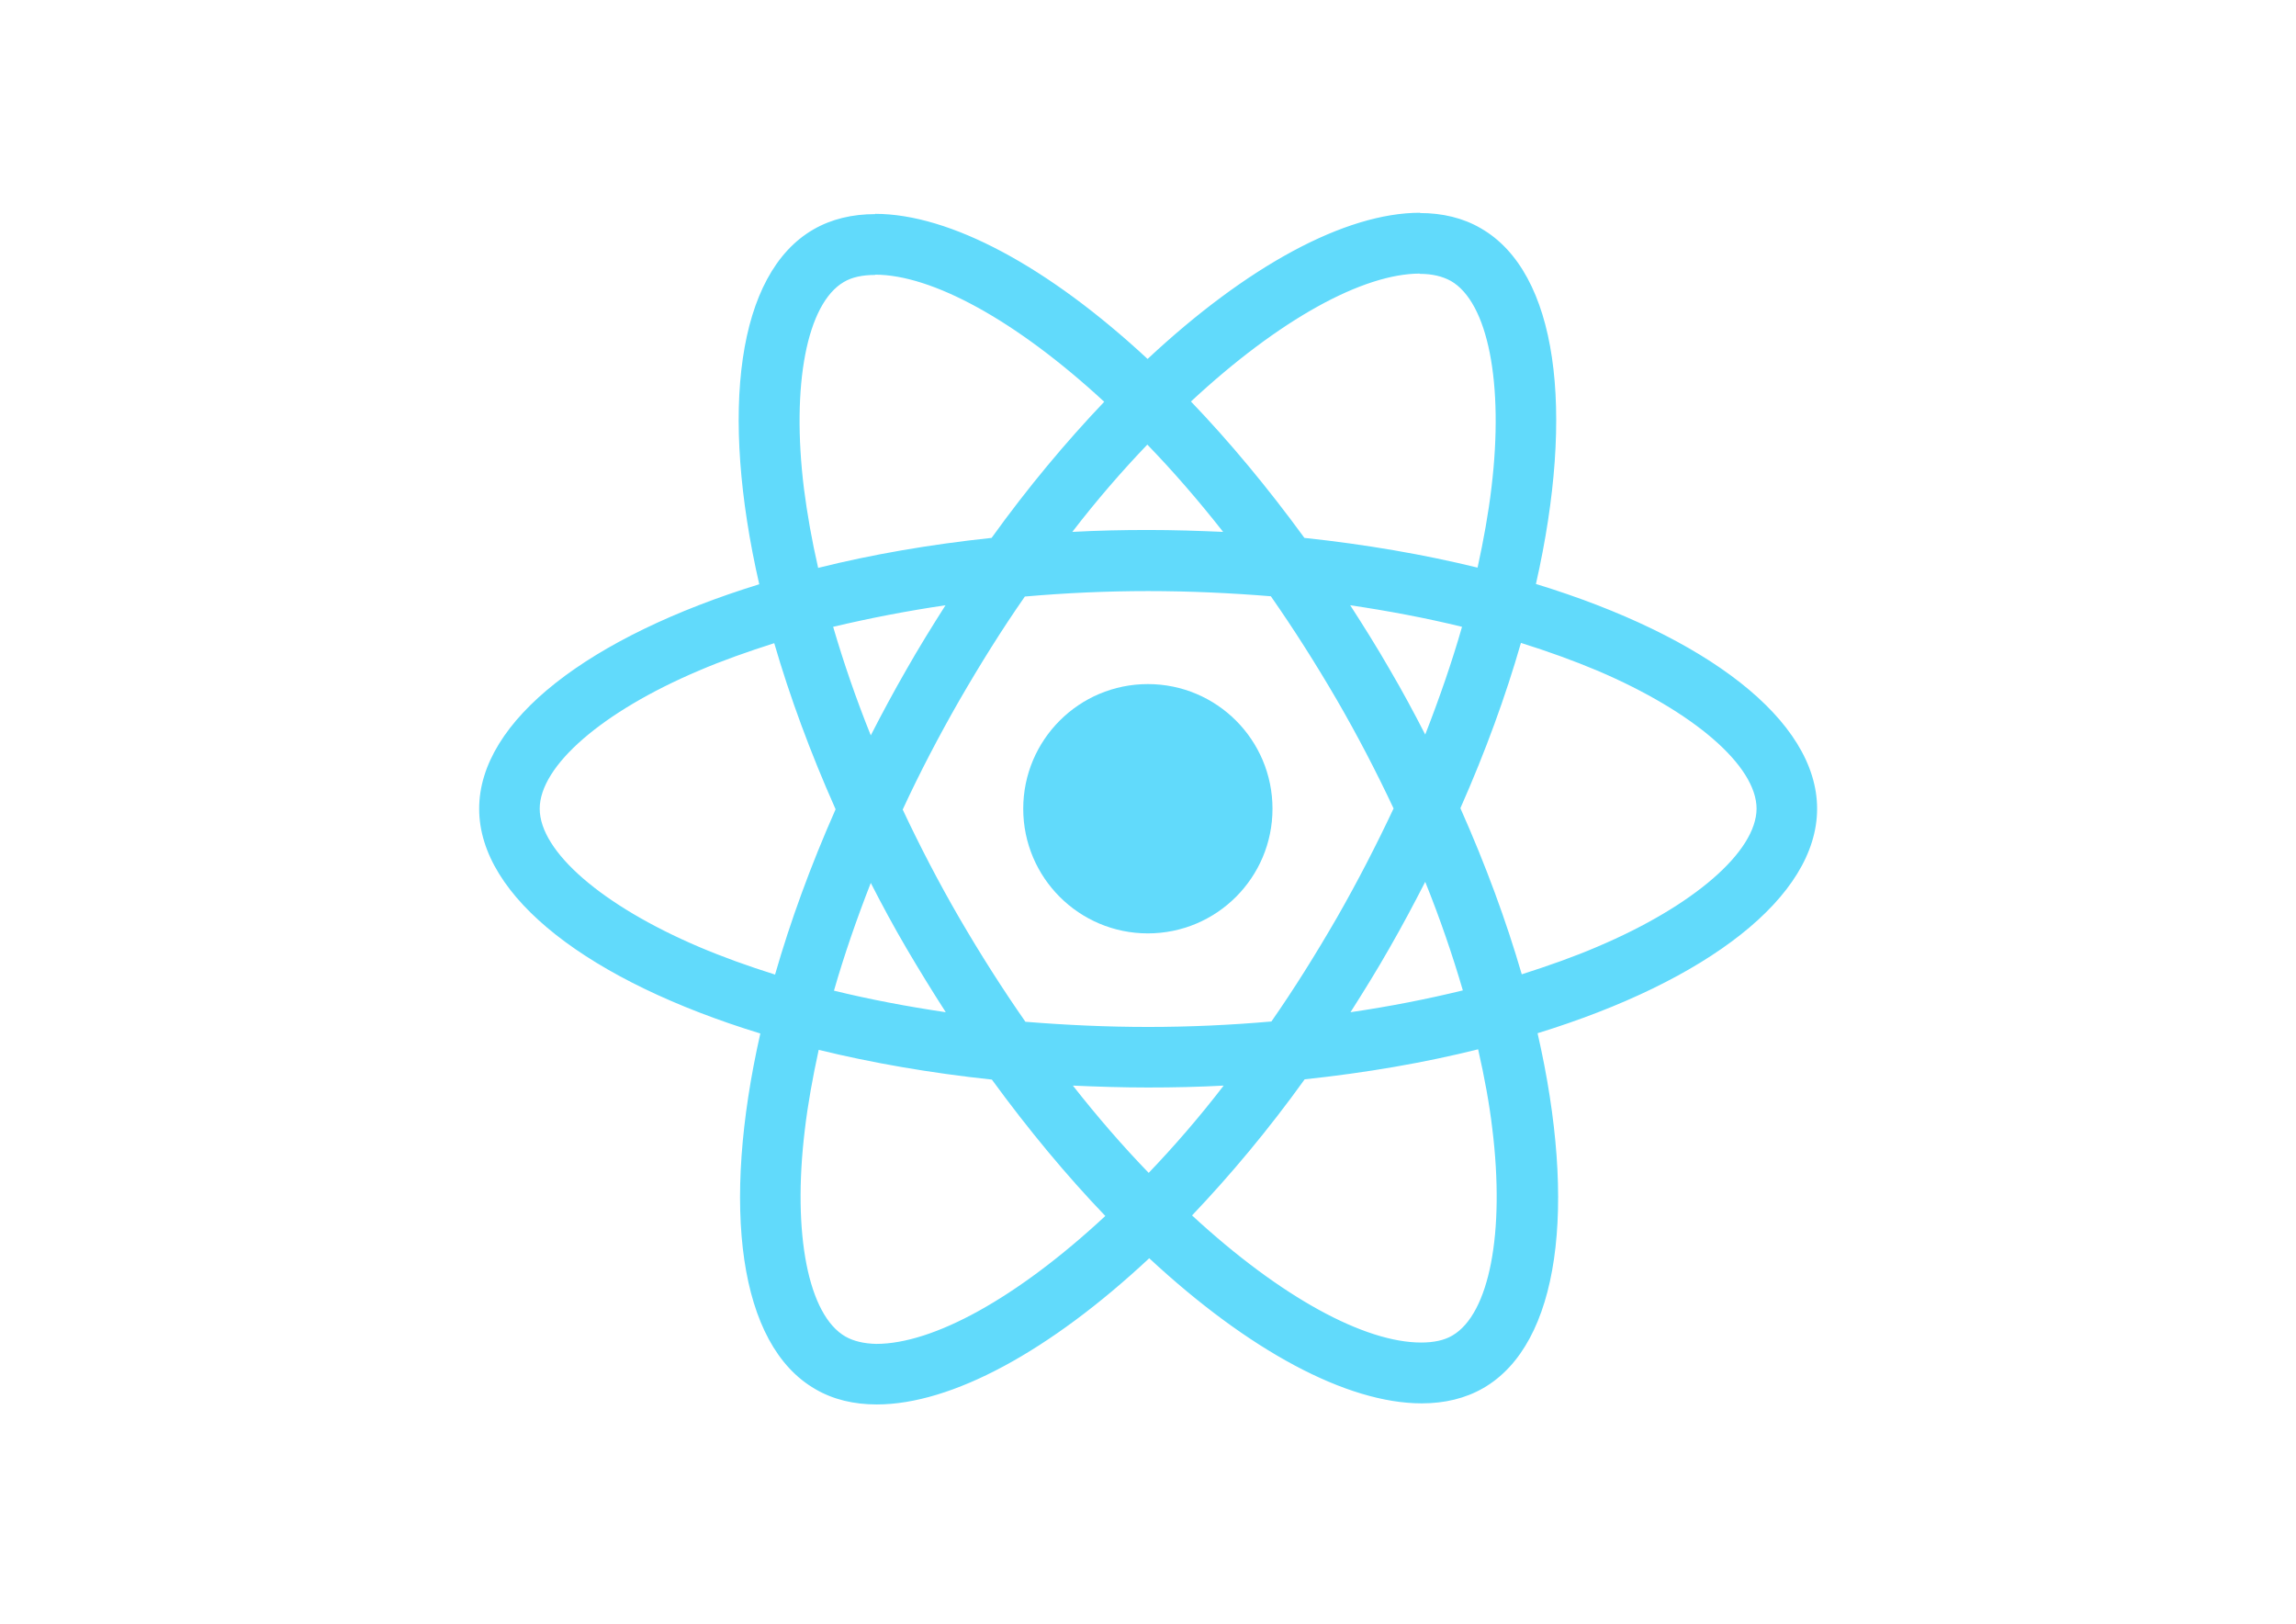
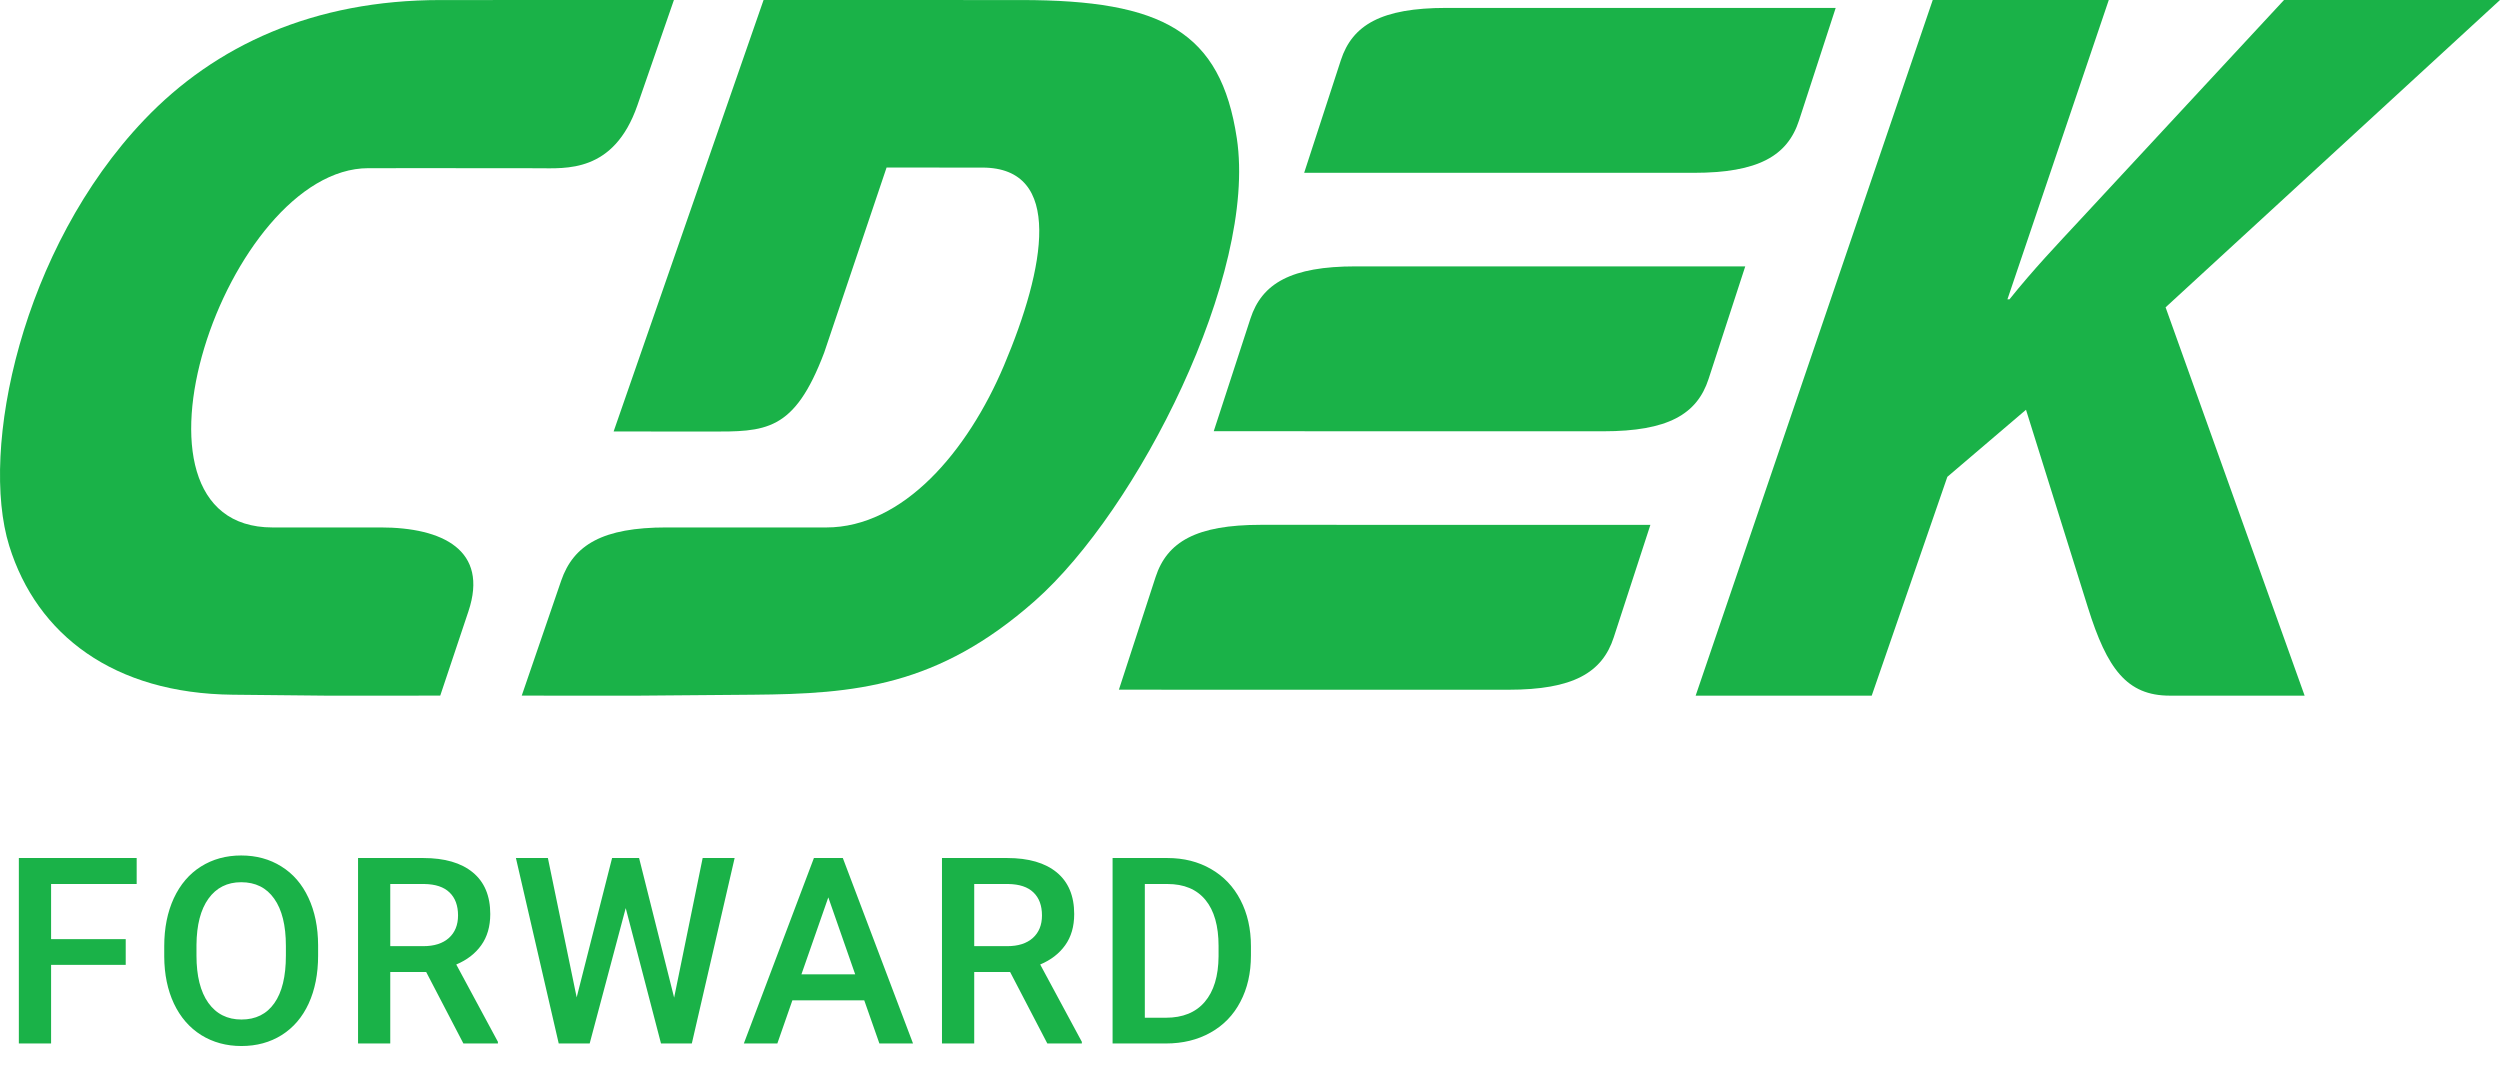
- <svg xmlns="http://www.w3.org/2000/svg" viewBox="0 0 841.9 595.3">
-   <g fill="#61DAFB">
-     <path d="M666.3 296.5c0-32.5-40.7-63.3-103.1-82.4 14.4-63.6 8-114.2-20.2-130.4-6.5-3.8-14.1-5.6-22.4-5.6v22.3c4.6 0 8.3.9 11.4 2.6 13.6 7.8 19.5 37.5 14.9 75.7-1.1 9.4-2.9 19.3-5.1 29.4-19.6-4.8-41-8.5-63.5-10.9-13.5-18.5-27.5-35.3-41.6-50 32.6-30.3 63.2-46.9 84-46.9V78c-27.5 0-63.5 19.6-99.9 53.6-36.4-33.8-72.4-53.2-99.9-53.2v22.3c20.7 0 51.4 16.5 84 46.6-14 14.7-28 31.4-41.3 49.9-22.6 2.4-44 6.1-63.6 11-2.3-10-4-19.7-5.2-29-4.7-38.2 1.1-67.9 14.6-75.8 3-1.8 6.9-2.6 11.5-2.6V78.5c-8.4 0-16 1.8-22.6 5.6-28.1 16.2-34.4 66.7-19.9 130.1-62.2 19.2-102.7 49.9-102.7 82.3 0 32.5 40.7 63.3 103.1 82.4-14.4 63.6-8 114.2 20.2 130.4 6.5 3.8 14.1 5.6 22.5 5.6 27.5 0 63.5-19.6 99.9-53.6 36.4 33.8 72.4 53.2 99.9 53.2 8.4 0 16-1.8 22.6-5.6 28.1-16.2 34.4-66.7 19.9-130.1 62-19.1 102.5-49.9 102.5-82.3zm-130.2-66.7c-3.7 12.9-8.3 26.2-13.5 39.5-4.1-8-8.4-16-13.1-24-4.6-8-9.5-15.8-14.4-23.4 14.2 2.1 27.9 4.7 41 7.9zm-45.8 106.5c-7.8 13.5-15.8 26.3-24.1 38.2-14.9 1.3-30 2-45.2 2-15.1 0-30.2-.7-45-1.9-8.3-11.9-16.4-24.6-24.2-38-7.6-13.1-14.5-26.4-20.8-39.8 6.2-13.4 13.2-26.8 20.7-39.9 7.8-13.5 15.8-26.3 24.1-38.2 14.9-1.3 30-2 45.2-2 15.1 0 30.2.7 45 1.9 8.3 11.9 16.4 24.6 24.2 38 7.6 13.1 14.5 26.4 20.8 39.8-6.3 13.4-13.2 26.8-20.7 39.9zm32.3-13c5.4 13.4 10 26.8 13.8 39.8-13.1 3.2-26.9 5.9-41.2 8 4.9-7.7 9.8-15.6 14.4-23.7 4.6-8 8.9-16.1 13-24.1zM421.2 430c-9.3-9.6-18.6-20.3-27.8-32 9 .4 18.2.7 27.5.7 9.4 0 18.7-.2 27.8-.7-9 11.7-18.3 22.4-27.5 32zm-74.4-58.9c-14.2-2.1-27.9-4.7-41-7.9 3.7-12.9 8.3-26.2 13.5-39.5 4.1 8 8.4 16 13.1 24 4.7 8 9.5 15.8 14.4 23.4zM420.7 163c9.3 9.6 18.6 20.3 27.8 32-9-.4-18.2-.7-27.5-.7-9.4 0-18.7.2-27.8.7 9-11.7 18.3-22.4 27.5-32zm-74 58.9c-4.9 7.7-9.8 15.6-14.4 23.7-4.6 8-8.9 16-13 24-5.4-13.4-10-26.8-13.8-39.8 13.1-3.1 26.9-5.8 41.2-7.9zm-90.5 125.2c-35.4-15.1-58.3-34.9-58.3-50.6 0-15.7 22.9-35.6 58.3-50.6 8.6-3.7 18-7 27.7-10.1 5.7 19.6 13.2 40 22.5 60.9-9.2 20.8-16.6 41.1-22.2 60.6-9.9-3.1-19.3-6.5-28-10.2zM310 490c-13.6-7.8-19.5-37.5-14.9-75.7 1.1-9.4 2.9-19.3 5.1-29.4 19.6 4.8 41 8.5 63.5 10.9 13.5 18.5 27.5 35.3 41.6 50-32.6 30.3-63.2 46.9-84 46.9-4.5-.1-8.3-1-11.3-2.7zm237.2-76.2c4.7 38.2-1.1 67.9-14.6 75.8-3 1.8-6.9 2.6-11.5 2.6-20.7 0-51.4-16.5-84-46.6 14-14.7 28-31.4 41.3-49.9 22.6-2.4 44-6.1 63.6-11 2.3 10.1 4.1 19.8 5.2 29.1zm38.5-66.7c-8.6 3.7-18 7-27.7 10.1-5.7-19.6-13.2-40-22.5-60.9 9.2-20.8 16.6-41.1 22.2-60.6 9.9 3.1 19.3 6.5 28.1 10.2 35.4 15.1 58.3 34.9 58.3 50.6-.1 15.7-23 35.6-58.4 50.6zM320.8 78.4z" />
-     <circle cx="420.9" cy="296.5" r="45.7" />
-     <path d="M520.5 78.1z" />
-   </g>
+ <svg xmlns="http://www.w3.org/2000/svg" width="115" height="49" viewBox="0 0 115 49" fill="none">
+   <path fill-rule="evenodd" clip-rule="evenodd" d="M78 32H86.099L89.578 21.934L93.196 18.849L96.046 27.952C96.927 30.765 97.834 32 99.813 32H106.013L99.617 14.137L115 0H105.065L95.727 10.066C94.64 11.238 93.539 12.391 92.436 13.769H92.342L97.004 0H88.906L78 32Z" fill="#1AB248" />
+   <path fill-rule="evenodd" clip-rule="evenodd" d="M77.31 0.365C79.873 0.365 82.359 0.366 84.441 0.366L82.754 5.544C82.224 7.171 80.878 7.95 77.912 7.95C72.762 7.95 65.142 7.949 59.992 7.948L61.679 2.77C62.209 1.142 63.554 0.364 66.52 0.364C69.588 0.364 73.533 0.364 77.31 0.365ZM62.361 12.253C67.51 12.253 75.131 12.254 80.281 12.255L78.594 17.433C78.064 19.061 76.719 19.839 73.752 19.839C68.602 19.839 60.982 19.838 55.832 19.836L57.519 14.659C58.049 13.031 59.395 12.253 62.361 12.253ZM75.918 24.144C70.767 24.143 63.147 24.142 57.997 24.142C55.031 24.142 53.686 24.92 53.156 26.547L51.469 31.726C56.619 31.726 64.239 31.728 69.389 31.728C72.355 31.728 73.701 30.949 74.231 29.322L75.918 24.144Z" fill="#1AB248" />
+   <path fill-rule="evenodd" clip-rule="evenodd" d="M40.782 7.707L45.188 7.709C48.941 7.71 48.084 12.319 46.184 16.811C44.511 20.77 41.544 24.263 38.006 24.263L30.662 24.262C27.733 24.262 26.383 25.056 25.813 26.715L24 31.999L29.385 32L34.649 31.957C39.317 31.919 43.138 31.587 47.607 27.638C52.33 23.467 57.837 12.63 56.894 6.361C56.154 1.45 53.47 0.002 46.97 0.002L35.124 0L28.227 19.847L32.609 19.852C35.218 19.855 36.526 19.888 37.914 16.217L40.782 7.707Z" fill="#1AB248" />
+   <path fill-rule="evenodd" clip-rule="evenodd" d="M20.206 7.735L16.946 7.736C10.414 7.739 4.817 24.265 12.54 24.263L17.502 24.262C20.364 24.262 22.488 25.306 21.548 28.121L20.251 31.999L14.989 32L10.708 31.957C5.231 31.902 1.697 29.205 0.425 25.11C-0.952 20.678 0.992 11.434 6.634 5.513C9.908 2.077 14.443 0.002 20.258 0.002L31 0L29.321 4.843C28.236 7.973 26.019 7.739 24.754 7.739L20.206 7.735Z" fill="#1AB248" />
+   <path d="M5.783 44.385H2.35V48H0.867V39.469H6.287V40.664H2.35V43.201H5.783V44.385ZM14.633 43.957C14.633 44.793 14.489 45.527 14.2 46.16C13.911 46.789 13.497 47.273 12.958 47.613C12.422 47.949 11.805 48.117 11.106 48.117C10.415 48.117 9.797 47.949 9.255 47.613C8.715 47.273 8.297 46.791 8.001 46.166C7.708 45.541 7.559 44.82 7.555 44.004V43.523C7.555 42.691 7.702 41.957 7.995 41.32C8.292 40.684 8.708 40.197 9.243 39.861C9.782 39.522 10.399 39.352 11.094 39.352C11.79 39.352 12.405 39.52 12.94 39.855C13.479 40.188 13.895 40.668 14.188 41.297C14.481 41.922 14.63 42.65 14.633 43.482V43.957ZM13.151 43.512C13.151 42.566 12.971 41.842 12.612 41.338C12.257 40.834 11.751 40.582 11.094 40.582C10.454 40.582 9.952 40.834 9.589 41.338C9.229 41.838 9.046 42.547 9.038 43.465V43.957C9.038 44.895 9.219 45.619 9.583 46.131C9.95 46.643 10.458 46.898 11.106 46.898C11.762 46.898 12.266 46.648 12.618 46.148C12.973 45.648 13.151 44.918 13.151 43.957V43.512ZM19.605 44.713H17.952V48H16.47V39.469H19.47C20.454 39.469 21.214 39.69 21.749 40.131C22.285 40.572 22.552 41.211 22.552 42.047C22.552 42.617 22.413 43.096 22.136 43.482C21.863 43.865 21.48 44.16 20.988 44.367L22.904 47.924V48H21.316L19.605 44.713ZM17.952 43.523H19.476C19.976 43.523 20.366 43.398 20.648 43.148C20.929 42.895 21.07 42.549 21.07 42.111C21.07 41.654 20.939 41.301 20.677 41.051C20.419 40.801 20.032 40.672 19.517 40.664H17.952V43.523ZM31.01 45.891L32.322 39.469H33.793L31.824 48H30.406L28.783 41.772L27.125 48H25.701L23.732 39.469H25.203L26.527 45.879L28.156 39.469H29.398L31.01 45.891ZM39.755 46.014H36.45L35.758 48H34.217L37.44 39.469H38.77L41.999 48H40.452L39.755 46.014ZM36.866 44.818H39.338L38.102 41.279L36.866 44.818ZM46.466 44.713H44.814V48H43.331V39.469H46.331C47.316 39.469 48.075 39.69 48.611 40.131C49.146 40.572 49.413 41.211 49.413 42.047C49.413 42.617 49.275 43.096 48.997 43.482C48.724 43.865 48.341 44.16 47.849 44.367L49.765 47.924V48H48.177L46.466 44.713ZM44.814 43.523H46.337C46.837 43.523 47.228 43.398 47.509 43.148C47.79 42.895 47.931 42.549 47.931 42.111C47.931 41.654 47.8 41.301 47.538 41.051C47.281 40.801 46.894 40.672 46.378 40.664H44.814V43.523ZM51.179 48V39.469H53.699C54.453 39.469 55.121 39.637 55.703 39.973C56.289 40.309 56.742 40.785 57.062 41.402C57.383 42.02 57.543 42.727 57.543 43.523V43.951C57.543 44.76 57.381 45.471 57.056 46.084C56.736 46.697 56.277 47.17 55.679 47.502C55.086 47.834 54.404 48 53.635 48H51.179ZM52.662 40.664V46.816H53.629C54.406 46.816 55.002 46.574 55.416 46.09C55.834 45.602 56.047 44.902 56.054 43.992V43.518C56.054 42.592 55.853 41.885 55.451 41.397C55.049 40.908 54.465 40.664 53.699 40.664H52.662Z" fill="#1AB248" />
</svg>
